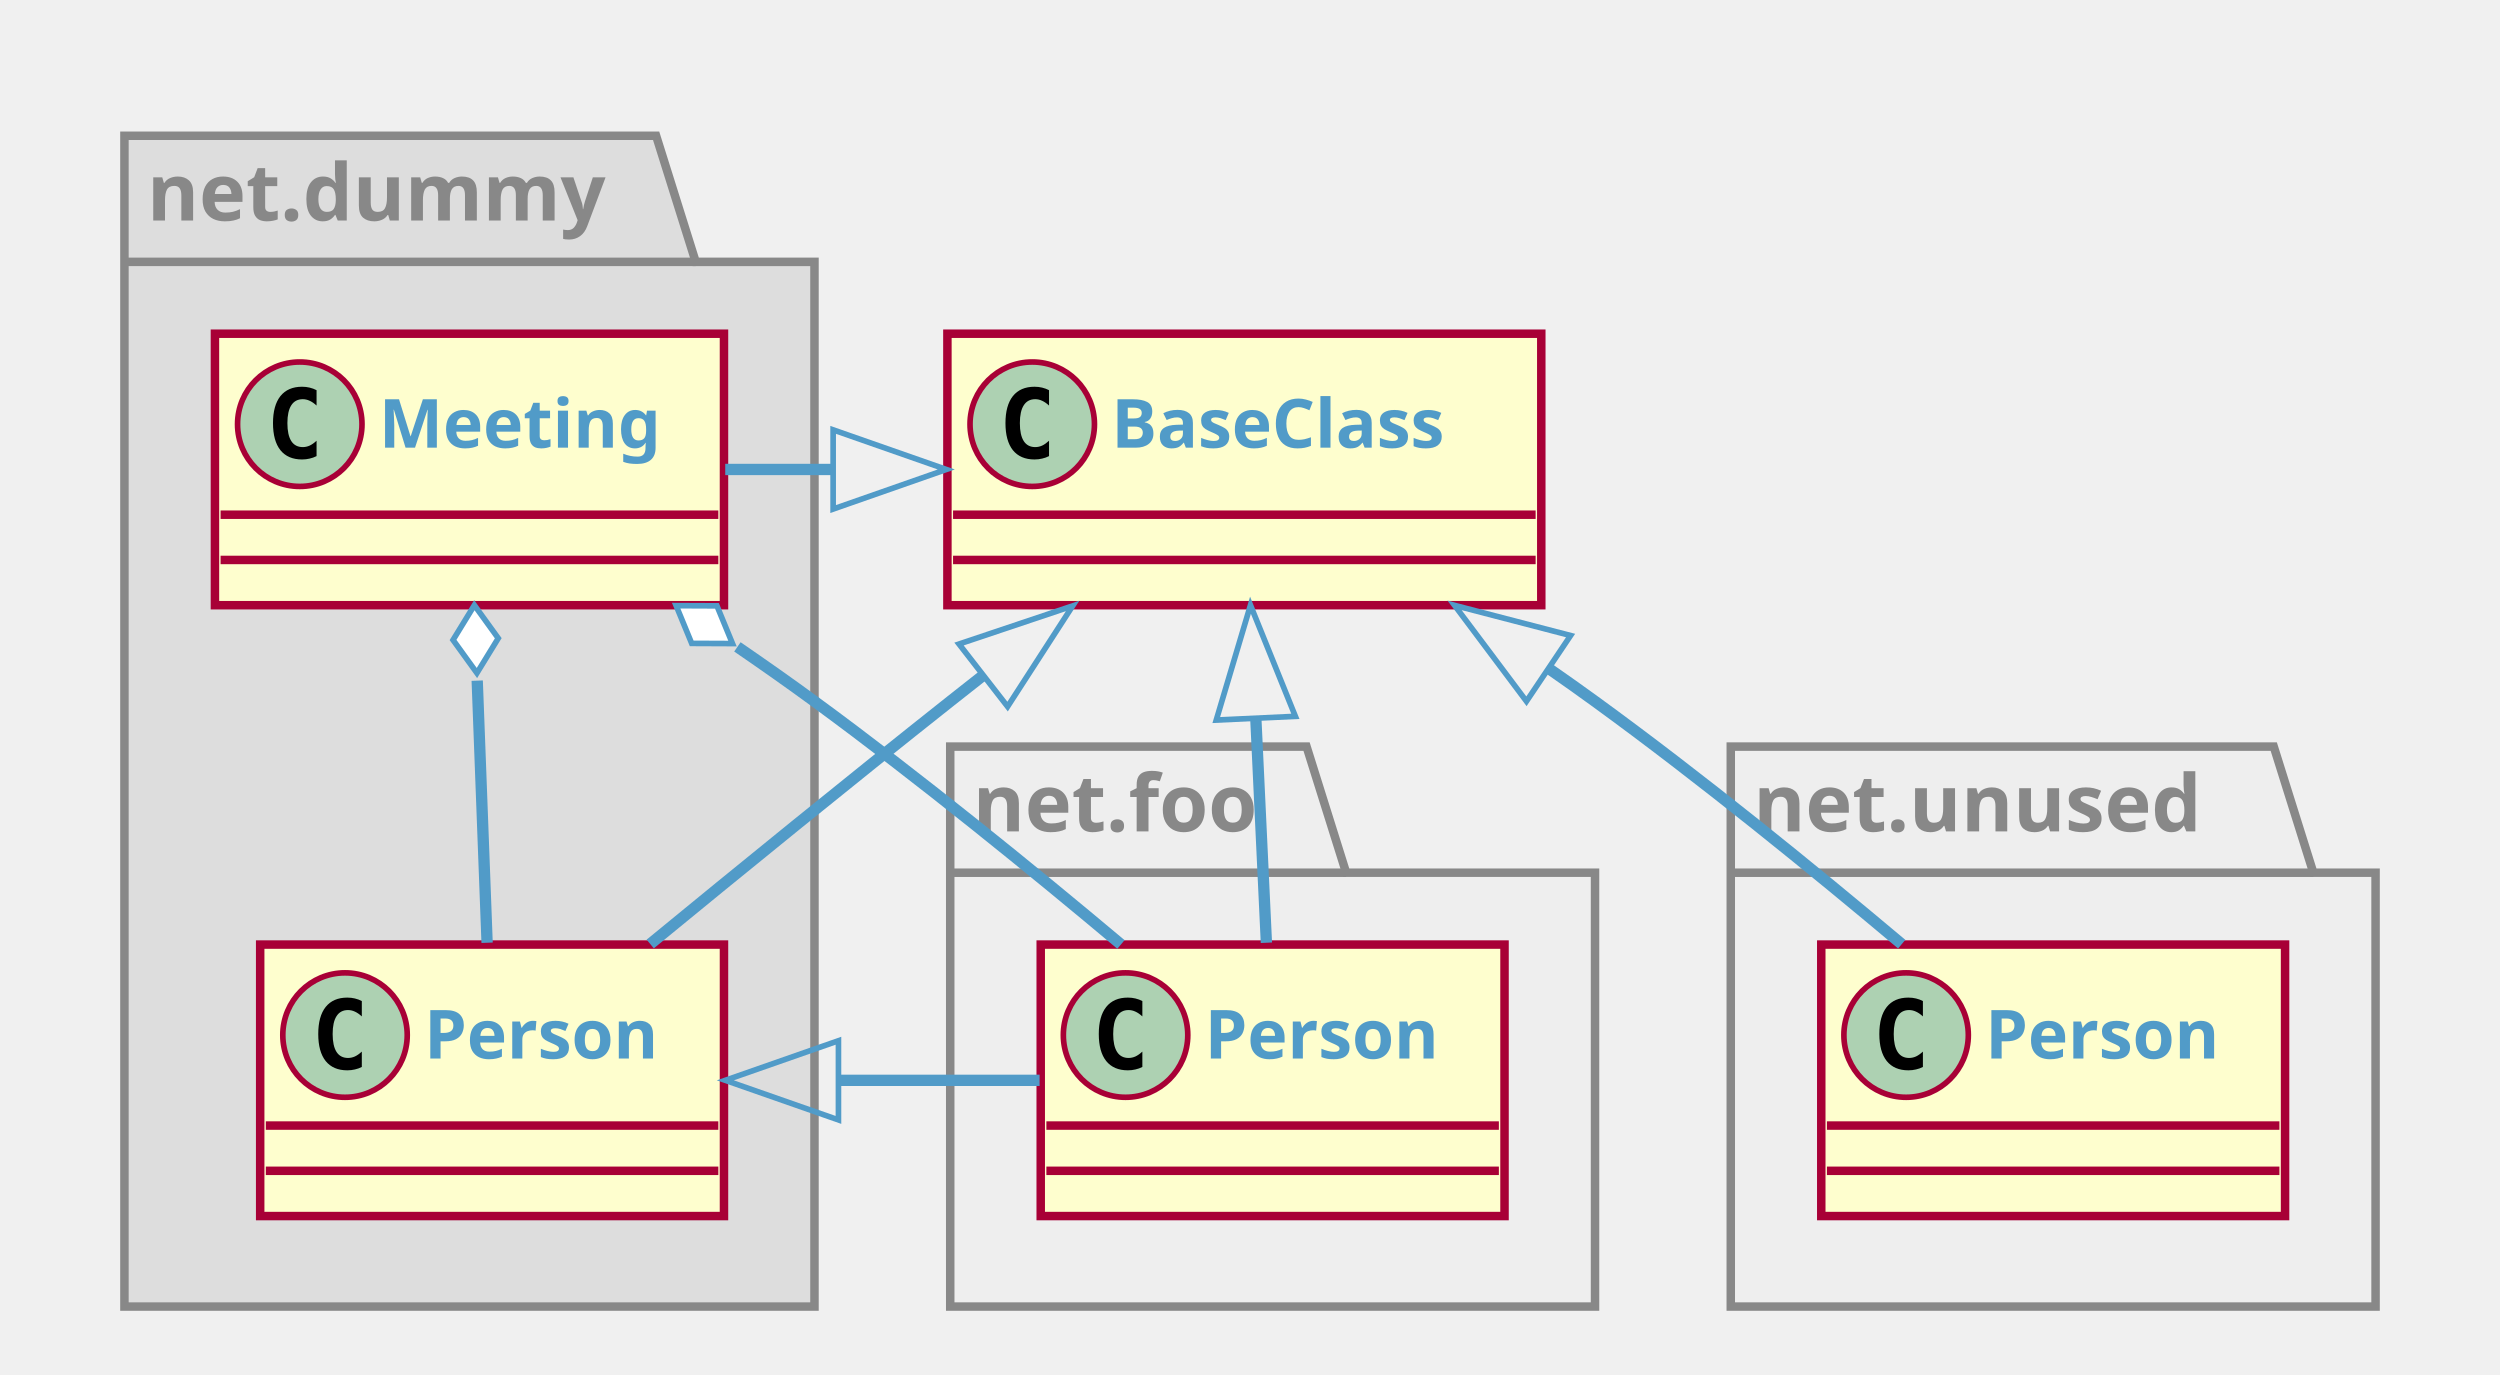
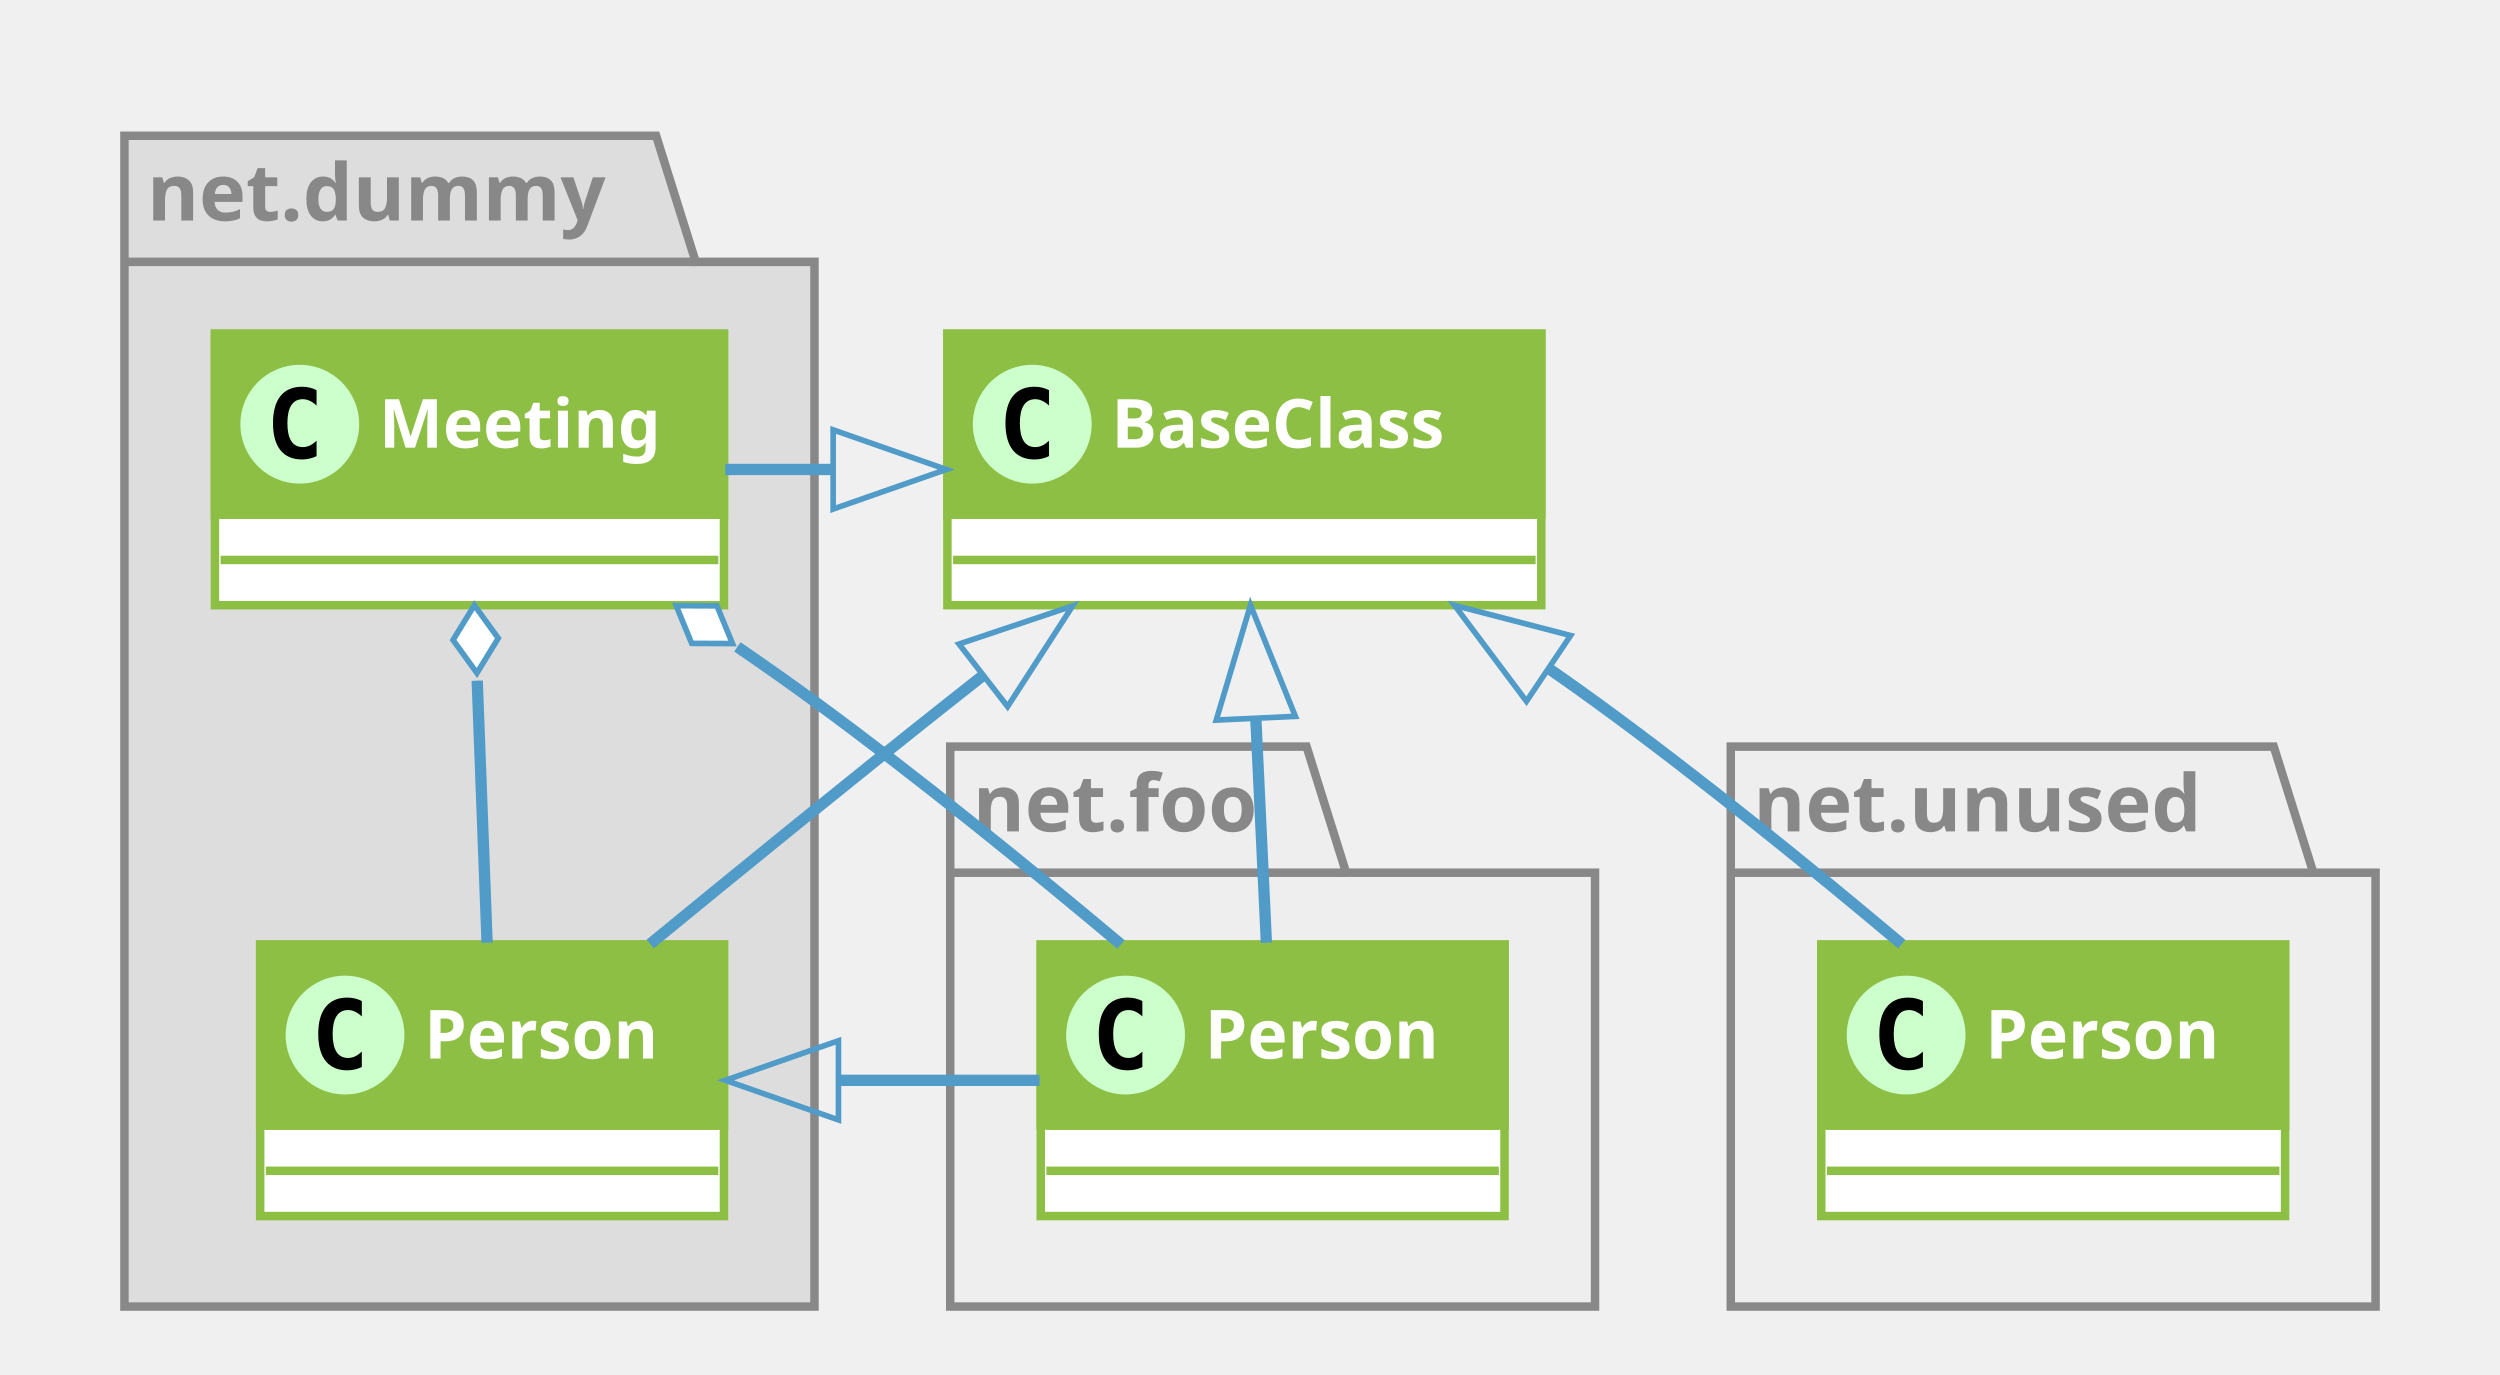
<svg xmlns="http://www.w3.org/2000/svg" contentScriptType="application/ecmascript" contentStyleType="text/css" height="243px" preserveAspectRatio="none" style="width:442px;height:243px;" version="1.1" viewBox="0 0 442 243" width="442px" zoomAndPan="magnify">
  <defs />
  <g>
    <polygon fill="#DDDDDD" points="22,24,116,24,123,46.297,144,46.297,144,231,22,231,22,24" style="stroke: #888888; stroke-width: 1.5;" />
    <line style="stroke: #888888; stroke-width: 1.5;" x1="22" x2="123" y1="46.297" y2="46.297" />
    <text fill="#888888" font-family="sans-serif" font-size="14" font-weight="bold" lengthAdjust="spacingAndGlyphs" textLength="88" x="26" y="38.995">net.dummy</text>
    <polygon fill="#EEEEEE" points="168,132,231,132,238,154.297,282,154.297,282,231,168,231,168,132" style="stroke: #888888; stroke-width: 1.5;" />
    <line style="stroke: #888888; stroke-width: 1.5;" x1="168" x2="238" y1="154.297" y2="154.297" />
    <text fill="#888888" font-family="sans-serif" font-size="14" font-weight="bold" lengthAdjust="spacingAndGlyphs" textLength="57" x="172" y="146.995">net.foo</text>
    <polygon fill="#EEEEEE" points="306,132,402,132,409,154.297,420,154.297,420,231,306,231,306,132" style="stroke: #888888; stroke-width: 1.5;" />
    <line style="stroke: #888888; stroke-width: 1.5;" x1="306" x2="409" y1="154.297" y2="154.297" />
    <text fill="#888888" font-family="sans-serif" font-size="14" font-weight="bold" lengthAdjust="spacingAndGlyphs" textLength="90" x="310" y="146.995">net.unused</text>
-     <rect fill="#FEFECE" height="48" id="net.dummy.Person" style="stroke: #A80036; stroke-width: 1.5;" width="82" x="46" y="167" />
-     <ellipse cx="61" cy="183" fill="#ADD1B2" rx="11" ry="11" style="stroke: #A80036; stroke-width: 1.0;" />
+     <rect fill="#FFFFFF" height="48" id="net.dummy.Person" style="stroke: #8DBF44; stroke-width: 1.5;" width="82" x="46" y="167" />
+     <rect fill="#8DBF44" height="32" style="stroke: #8DBF44; stroke-width: 1.5;" width="82" x="46" y="167" />
+     <ellipse cx="61" cy="183" fill="#CCFFCC" rx="11" ry="11" style="stroke: #8DBF44; stroke-width: 1.0;" />
    <path d="M63.969,188.641 Q63.391,188.938 62.75,189.078 Q62.109,189.234 61.406,189.234 Q58.906,189.234 57.578,187.594 Q56.266,185.938 56.266,182.812 Q56.266,179.688 57.578,178.031 Q58.906,176.375 61.406,176.375 Q62.109,176.375 62.75,176.531 Q63.406,176.688 63.969,176.984 L63.969,179.703 Q63.344,179.125 62.75,178.859 Q62.156,178.578 61.531,178.578 Q60.188,178.578 59.5,179.656 Q58.812,180.719 58.812,182.812 Q58.812,184.906 59.5,185.984 Q60.188,187.047 61.531,187.047 Q62.156,187.047 62.75,186.781 Q63.344,186.5 63.969,185.922 L63.969,188.641 Z " />
-     <text fill="#519BC8" font-family="sans-serif" font-size="12" font-weight="bold" lengthAdjust="spacingAndGlyphs" textLength="50" x="75" y="187.154">Person</text>
-     <line style="stroke: #A80036; stroke-width: 1.5;" x1="47" x2="127" y1="199" y2="199" />
-     <line style="stroke: #A80036; stroke-width: 1.5;" x1="47" x2="127" y1="207" y2="207" />
-     <rect fill="#FEFECE" height="48" id="net.dummy.Meeting" style="stroke: #A80036; stroke-width: 1.5;" width="90" x="38" y="59" />
-     <ellipse cx="53" cy="75" fill="#ADD1B2" rx="11" ry="11" style="stroke: #A80036; stroke-width: 1.0;" />
+     <text fill="#FFFFFF" font-family="sans-serif" font-size="12" font-weight="bold" lengthAdjust="spacingAndGlyphs" textLength="50" x="75" y="187.154">Person</text>
+     <line style="stroke: #8DBF44; stroke-width: 1.5;" x1="47" x2="127" y1="199" y2="199" />
+     <line style="stroke: #8DBF44; stroke-width: 1.5;" x1="47" x2="127" y1="207" y2="207" />
+     <rect fill="#FFFFFF" height="48" id="net.dummy.Meeting" style="stroke: #8DBF44; stroke-width: 1.5;" width="90" x="38" y="59" />
+     <rect fill="#8DBF44" height="32" style="stroke: #8DBF44; stroke-width: 1.5;" width="90" x="38" y="59" />
+     <ellipse cx="53" cy="75" fill="#CCFFCC" rx="11" ry="11" style="stroke: #8DBF44; stroke-width: 1.0;" />
    <path d="M55.969,80.641 Q55.391,80.938 54.75,81.078 Q54.109,81.234 53.406,81.234 Q50.906,81.234 49.578,79.594 Q48.266,77.938 48.266,74.812 Q48.266,71.688 49.578,70.031 Q50.906,68.375 53.406,68.375 Q54.109,68.375 54.75,68.531 Q55.406,68.688 55.969,68.984 L55.969,71.703 Q55.344,71.125 54.75,70.859 Q54.156,70.578 53.531,70.578 Q52.188,70.578 51.5,71.656 Q50.812,72.719 50.812,74.812 Q50.812,76.906 51.5,77.984 Q52.188,79.047 53.531,79.047 Q54.156,79.047 54.75,78.781 Q55.344,78.5 55.969,77.922 L55.969,80.641 Z " />
-     <text fill="#519BC8" font-family="sans-serif" font-size="12" font-weight="bold" lengthAdjust="spacingAndGlyphs" textLength="58" x="67" y="79.154">Meeting</text>
-     <line style="stroke: #A80036; stroke-width: 1.5;" x1="39" x2="127" y1="91" y2="91" />
-     <line style="stroke: #A80036; stroke-width: 1.5;" x1="39" x2="127" y1="99" y2="99" />
-     <rect fill="#FEFECE" height="48" id="net.foo.Person" style="stroke: #A80036; stroke-width: 1.5;" width="82" x="184" y="167" />
-     <ellipse cx="199" cy="183" fill="#ADD1B2" rx="11" ry="11" style="stroke: #A80036; stroke-width: 1.0;" />
+     <text fill="#FFFFFF" font-family="sans-serif" font-size="12" font-weight="bold" lengthAdjust="spacingAndGlyphs" textLength="58" x="67" y="79.154">Meeting</text>
+     <line style="stroke: #8DBF44; stroke-width: 1.5;" x1="39" x2="127" y1="91" y2="91" />
+     <line style="stroke: #8DBF44; stroke-width: 1.5;" x1="39" x2="127" y1="99" y2="99" />
+     <rect fill="#FFFFFF" height="48" id="net.foo.Person" style="stroke: #8DBF44; stroke-width: 1.5;" width="82" x="184" y="167" />
+     <rect fill="#8DBF44" height="32" style="stroke: #8DBF44; stroke-width: 1.5;" width="82" x="184" y="167" />
+     <ellipse cx="199" cy="183" fill="#CCFFCC" rx="11" ry="11" style="stroke: #8DBF44; stroke-width: 1.0;" />
    <path d="M201.969,188.641 Q201.391,188.938 200.75,189.078 Q200.109,189.234 199.406,189.234 Q196.906,189.234 195.578,187.594 Q194.266,185.938 194.266,182.812 Q194.266,179.688 195.578,178.031 Q196.906,176.375 199.406,176.375 Q200.109,176.375 200.75,176.531 Q201.406,176.688 201.969,176.984 L201.969,179.703 Q201.344,179.125 200.75,178.859 Q200.156,178.578 199.531,178.578 Q198.188,178.578 197.5,179.656 Q196.812,180.719 196.812,182.812 Q196.812,184.906 197.5,185.984 Q198.188,187.047 199.531,187.047 Q200.156,187.047 200.75,186.781 Q201.344,186.5 201.969,185.922 L201.969,188.641 Z " />
-     <text fill="#519BC8" font-family="sans-serif" font-size="12" font-weight="bold" lengthAdjust="spacingAndGlyphs" textLength="50" x="213" y="187.154">Person</text>
-     <line style="stroke: #A80036; stroke-width: 1.5;" x1="185" x2="265" y1="199" y2="199" />
-     <line style="stroke: #A80036; stroke-width: 1.5;" x1="185" x2="265" y1="207" y2="207" />
-     <rect fill="#FEFECE" height="48" id="net.unused.Person" style="stroke: #A80036; stroke-width: 1.5;" width="82" x="322" y="167" />
-     <ellipse cx="337" cy="183" fill="#ADD1B2" rx="11" ry="11" style="stroke: #A80036; stroke-width: 1.0;" />
+     <text fill="#FFFFFF" font-family="sans-serif" font-size="12" font-weight="bold" lengthAdjust="spacingAndGlyphs" textLength="50" x="213" y="187.154">Person</text>
+     <line style="stroke: #8DBF44; stroke-width: 1.5;" x1="185" x2="265" y1="199" y2="199" />
+     <line style="stroke: #8DBF44; stroke-width: 1.5;" x1="185" x2="265" y1="207" y2="207" />
+     <rect fill="#FFFFFF" height="48" id="net.unused.Person" style="stroke: #8DBF44; stroke-width: 1.5;" width="82" x="322" y="167" />
+     <rect fill="#8DBF44" height="32" style="stroke: #8DBF44; stroke-width: 1.5;" width="82" x="322" y="167" />
+     <ellipse cx="337" cy="183" fill="#CCFFCC" rx="11" ry="11" style="stroke: #8DBF44; stroke-width: 1.0;" />
    <path d="M339.969,188.641 Q339.391,188.938 338.75,189.078 Q338.109,189.234 337.406,189.234 Q334.906,189.234 333.578,187.594 Q332.266,185.938 332.266,182.812 Q332.266,179.688 333.578,178.031 Q334.906,176.375 337.406,176.375 Q338.109,176.375 338.75,176.531 Q339.406,176.688 339.969,176.984 L339.969,179.703 Q339.344,179.125 338.75,178.859 Q338.156,178.578 337.531,178.578 Q336.188,178.578 335.5,179.656 Q334.812,180.719 334.812,182.812 Q334.812,184.906 335.5,185.984 Q336.188,187.047 337.531,187.047 Q338.156,187.047 338.75,186.781 Q339.344,186.5 339.969,185.922 L339.969,188.641 Z " />
-     <text fill="#519BC8" font-family="sans-serif" font-size="12" font-weight="bold" lengthAdjust="spacingAndGlyphs" textLength="50" x="351" y="187.154">Person</text>
-     <line style="stroke: #A80036; stroke-width: 1.5;" x1="323" x2="403" y1="199" y2="199" />
-     <line style="stroke: #A80036; stroke-width: 1.5;" x1="323" x2="403" y1="207" y2="207" />
-     <rect fill="#FEFECE" height="48" id="BaseClass" style="stroke: #A80036; stroke-width: 1.5;" width="105" x="167.5" y="59" />
-     <ellipse cx="182.5" cy="75" fill="#ADD1B2" rx="11" ry="11" style="stroke: #A80036; stroke-width: 1.0;" />
+     <text fill="#FFFFFF" font-family="sans-serif" font-size="12" font-weight="bold" lengthAdjust="spacingAndGlyphs" textLength="50" x="351" y="187.154">Person</text>
+     <line style="stroke: #8DBF44; stroke-width: 1.5;" x1="323" x2="403" y1="199" y2="199" />
+     <line style="stroke: #8DBF44; stroke-width: 1.5;" x1="323" x2="403" y1="207" y2="207" />
+     <rect fill="#FFFFFF" height="48" id="BaseClass" style="stroke: #8DBF44; stroke-width: 1.5;" width="105" x="167.5" y="59" />
+     <rect fill="#8DBF44" height="32" style="stroke: #8DBF44; stroke-width: 1.5;" width="105" x="167.5" y="59" />
+     <ellipse cx="182.5" cy="75" fill="#CCFFCC" rx="11" ry="11" style="stroke: #8DBF44; stroke-width: 1.0;" />
    <path d="M185.469,80.641 Q184.891,80.938 184.25,81.078 Q183.609,81.234 182.906,81.234 Q180.406,81.234 179.078,79.594 Q177.766,77.938 177.766,74.812 Q177.766,71.688 179.078,70.031 Q180.406,68.375 182.906,68.375 Q183.609,68.375 184.25,68.531 Q184.906,68.688 185.469,68.984 L185.469,71.703 Q184.844,71.125 184.25,70.859 Q183.656,70.578 183.031,70.578 Q181.688,70.578 181,71.656 Q180.312,72.719 180.312,74.812 Q180.312,76.906 181,77.984 Q181.688,79.047 183.031,79.047 Q183.656,79.047 184.25,78.781 Q184.844,78.5 185.469,77.922 L185.469,80.641 Z " />
-     <text fill="#519BC8" font-family="sans-serif" font-size="12" font-weight="bold" lengthAdjust="spacingAndGlyphs" textLength="73" x="196.5" y="79.154">BaseClass</text>
-     <line style="stroke: #A80036; stroke-width: 1.5;" x1="168.5" x2="271.5" y1="91" y2="91" />
-     <line style="stroke: #A80036; stroke-width: 1.5;" x1="168.5" x2="271.5" y1="99" y2="99" />
+     <text fill="#FFFFFF" font-family="sans-serif" font-size="12" font-weight="bold" lengthAdjust="spacingAndGlyphs" textLength="73" x="196.5" y="79.154">BaseClass</text>
+     <line style="stroke: #8DBF44; stroke-width: 1.5;" x1="168.5" x2="271.5" y1="91" y2="91" />
+     <line style="stroke: #8DBF44; stroke-width: 1.5;" x1="168.5" x2="271.5" y1="99" y2="99" />
    <path d="M173.655,119.544 C171.741,121.045 169.85,122.535 168,124 C150.223,138.075 130.494,154.141 114.959,166.897 " fill="none" id="BaseClass-net.dummy.Person" style="stroke: #519BC8; stroke-width: 2.0;" />
    <polygon fill="none" points="169.554,113.866,189.643,107.124,178.143,124.922,169.554,113.866" style="stroke: #519BC8; stroke-width: 1.0;" />
    <path d="M84.371,120.338 C84.95,135.681 85.608,153.098 86.12,166.678 " fill="none" id="net.dummy.Meeting-net.dummy.Person" style="stroke: #519BC8; stroke-width: 2.0;" />
    <polygon fill="#FFFFFF" points="83.868,107,80.097,113.147,84.32,118.992,88.091,112.845,83.868,107" style="stroke: #519BC8; stroke-width: 1.0;" />
    <path d="M147.149,83 C140.84,83 134.53,83 128.221,83 " fill="none" id="BaseClass-net.dummy.Meeting" style="stroke: #519BC8; stroke-width: 2.0;" />
    <polygon fill="none" points="147.299,76,167.299,83,147.299,90,147.299,76" style="stroke: #519BC8; stroke-width: 1.0;" />
    <path d="M148.64,191 C160.36,191 172.08,191 183.801,191 " fill="none" id="net.dummy.Person-net.foo.Person" style="stroke: #519BC8; stroke-width: 2.0;" />
    <polygon fill="none" points="148.238,198,128.238,191,148.238,184,148.238,198" style="stroke: #519BC8; stroke-width: 1.0;" />
    <path d="M222.029,127.024 C222.669,140.579 223.351,155.038 223.9,166.678 " fill="none" id="BaseClass-net.foo.Person" style="stroke: #519BC8; stroke-width: 2.0;" />
    <polygon fill="none" points="215.035,127.308,221.085,107,229.02,126.648,215.035,127.308" style="stroke: #519BC8; stroke-width: 1.0;" />
    <path d="M130.372,114.368 C135.022,117.556 139.632,120.801 144,124 C162.587,137.611 182.667,153.96 198.184,166.981 " fill="none" id="net.dummy.Meeting-net.foo.Person" style="stroke: #519BC8; stroke-width: 2.0;" />
    <polygon fill="#FFFFFF" points="119.546,107.083,122.291,113.751,129.502,113.782,126.757,107.114,119.546,107.083" style="stroke: #519BC8; stroke-width: 1.0;" />
    <path d="M274.034,118.346 C276.747,120.231 279.416,122.122 282,124 C300.637,137.541 320.718,153.89 336.223,166.929 " fill="none" id="BaseClass-net.unused.Person" style="stroke: #519BC8; stroke-width: 2.0;" />
    <polygon fill="none" points="269.877,123.987,257.17,107.03,277.678,112.362,269.877,123.987" style="stroke: #519BC8; stroke-width: 1.0;" />
  </g>
</svg>
